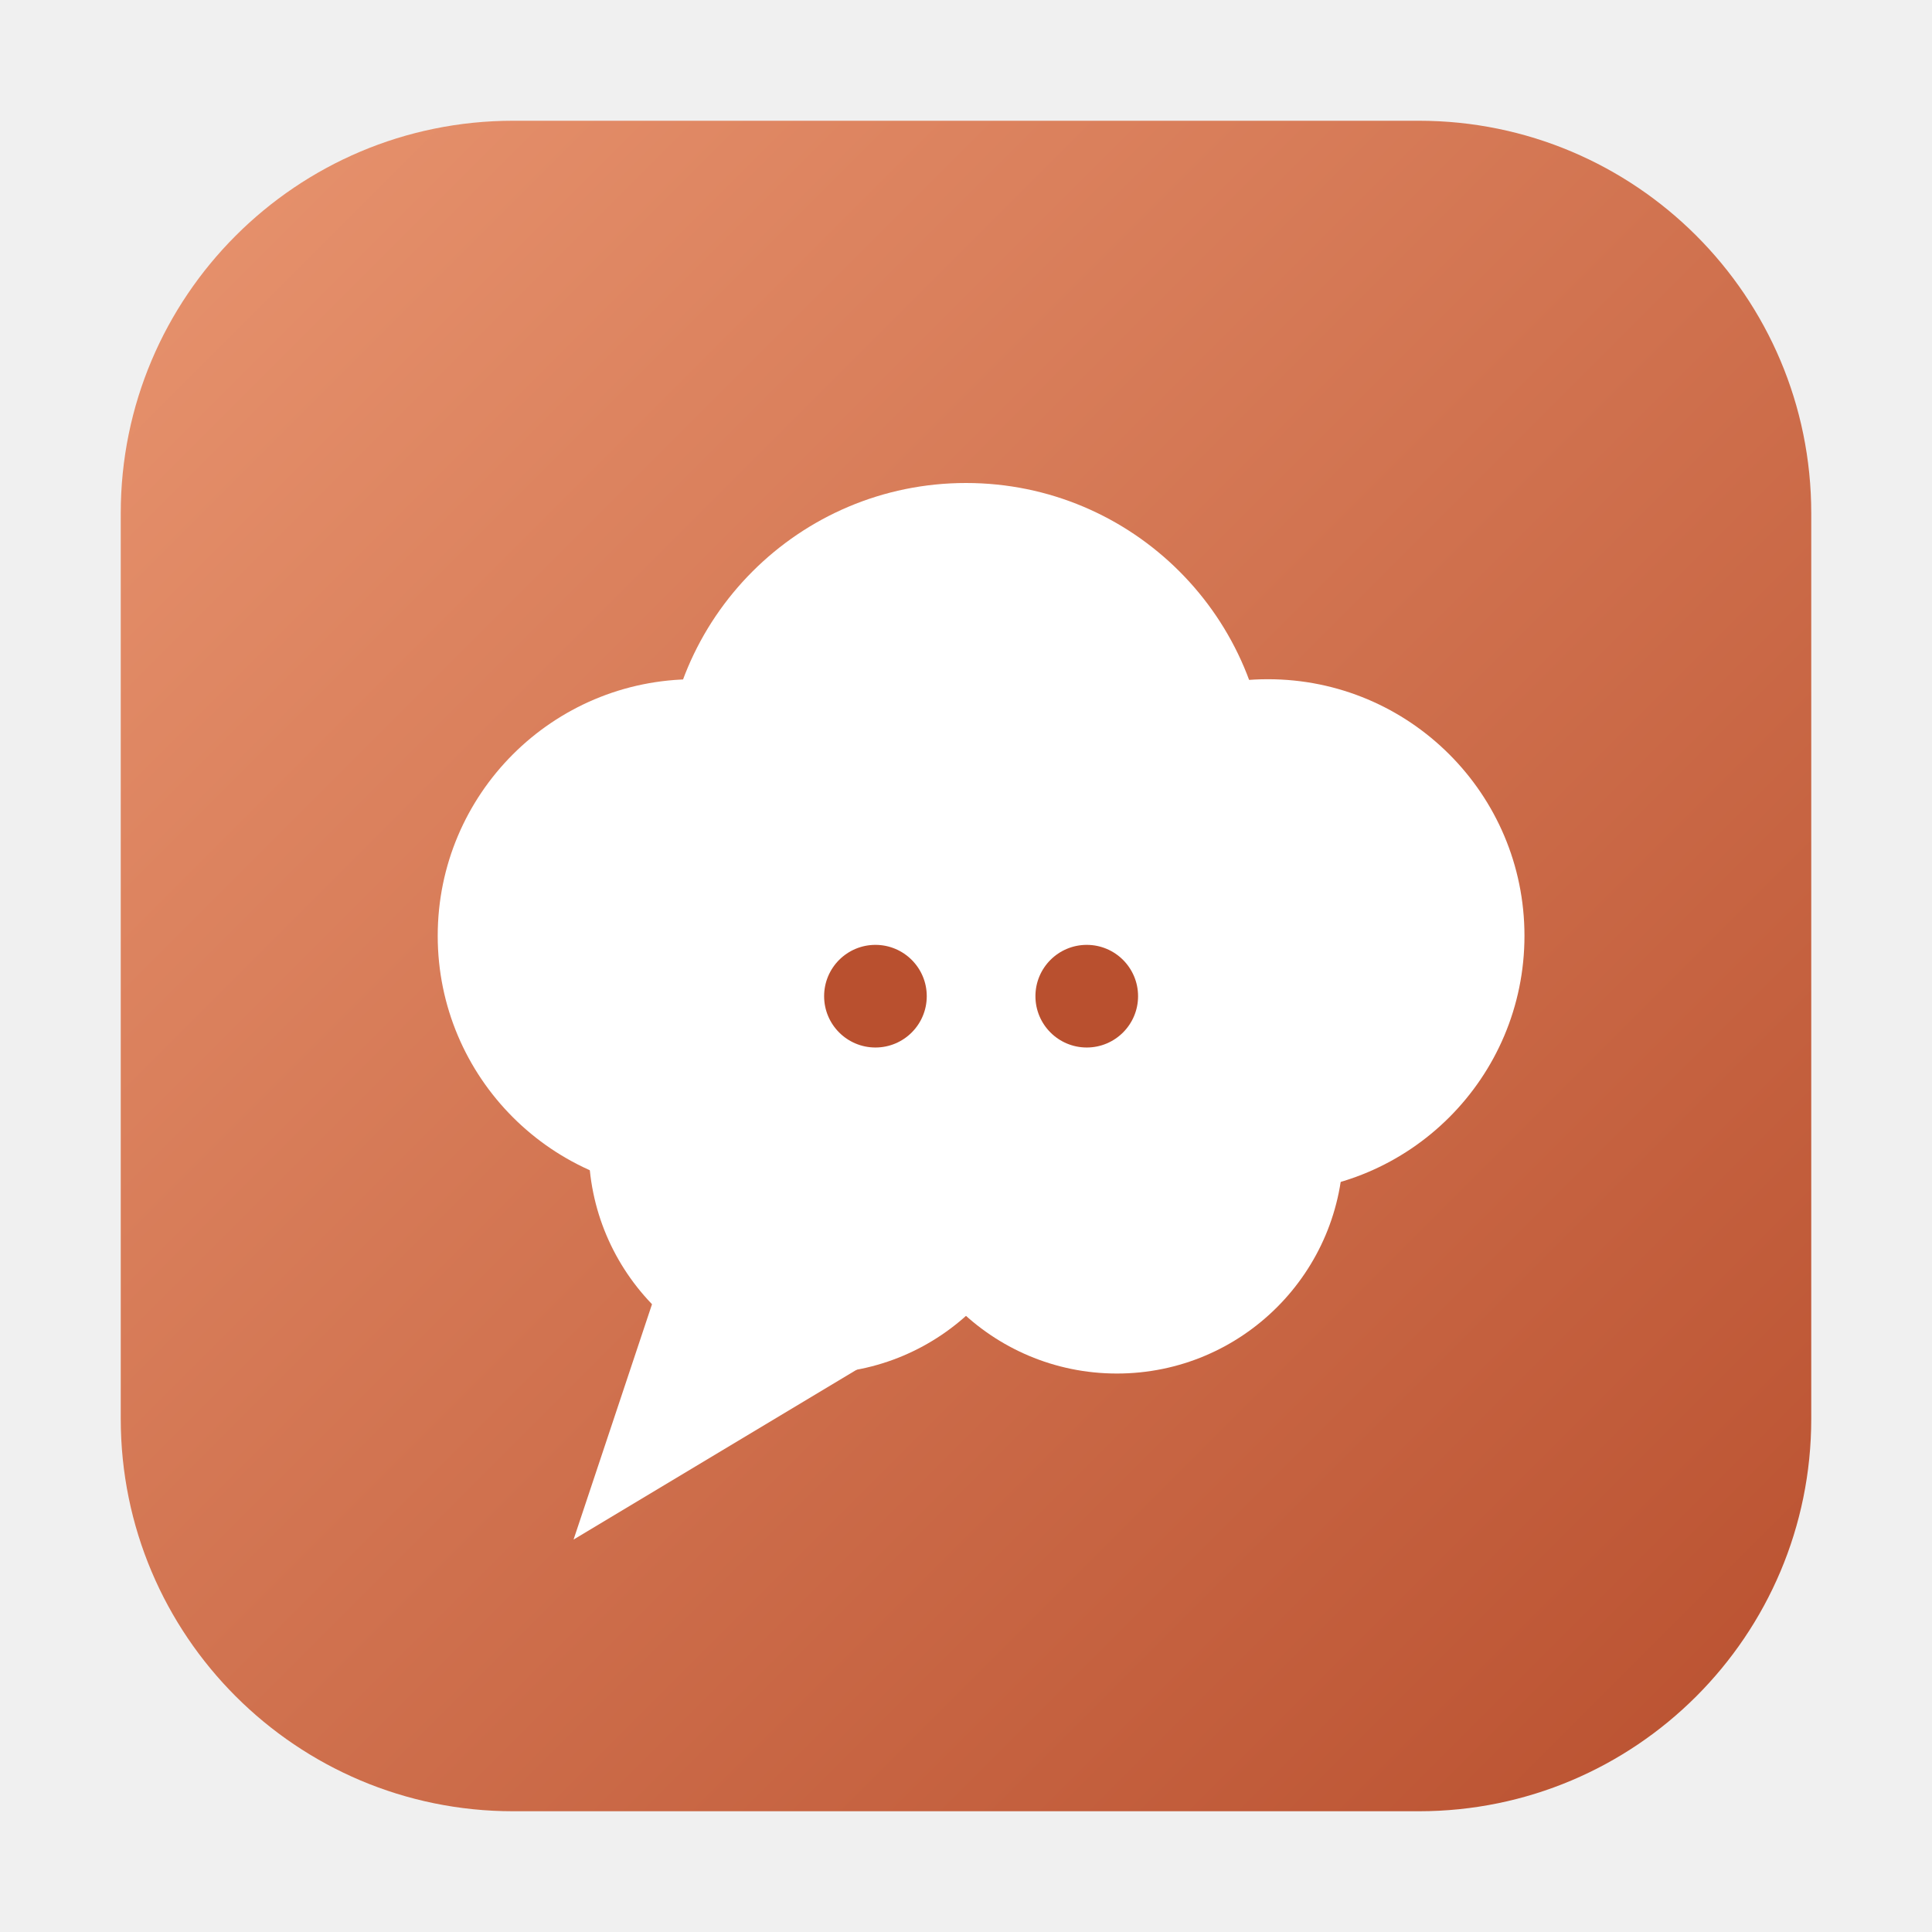
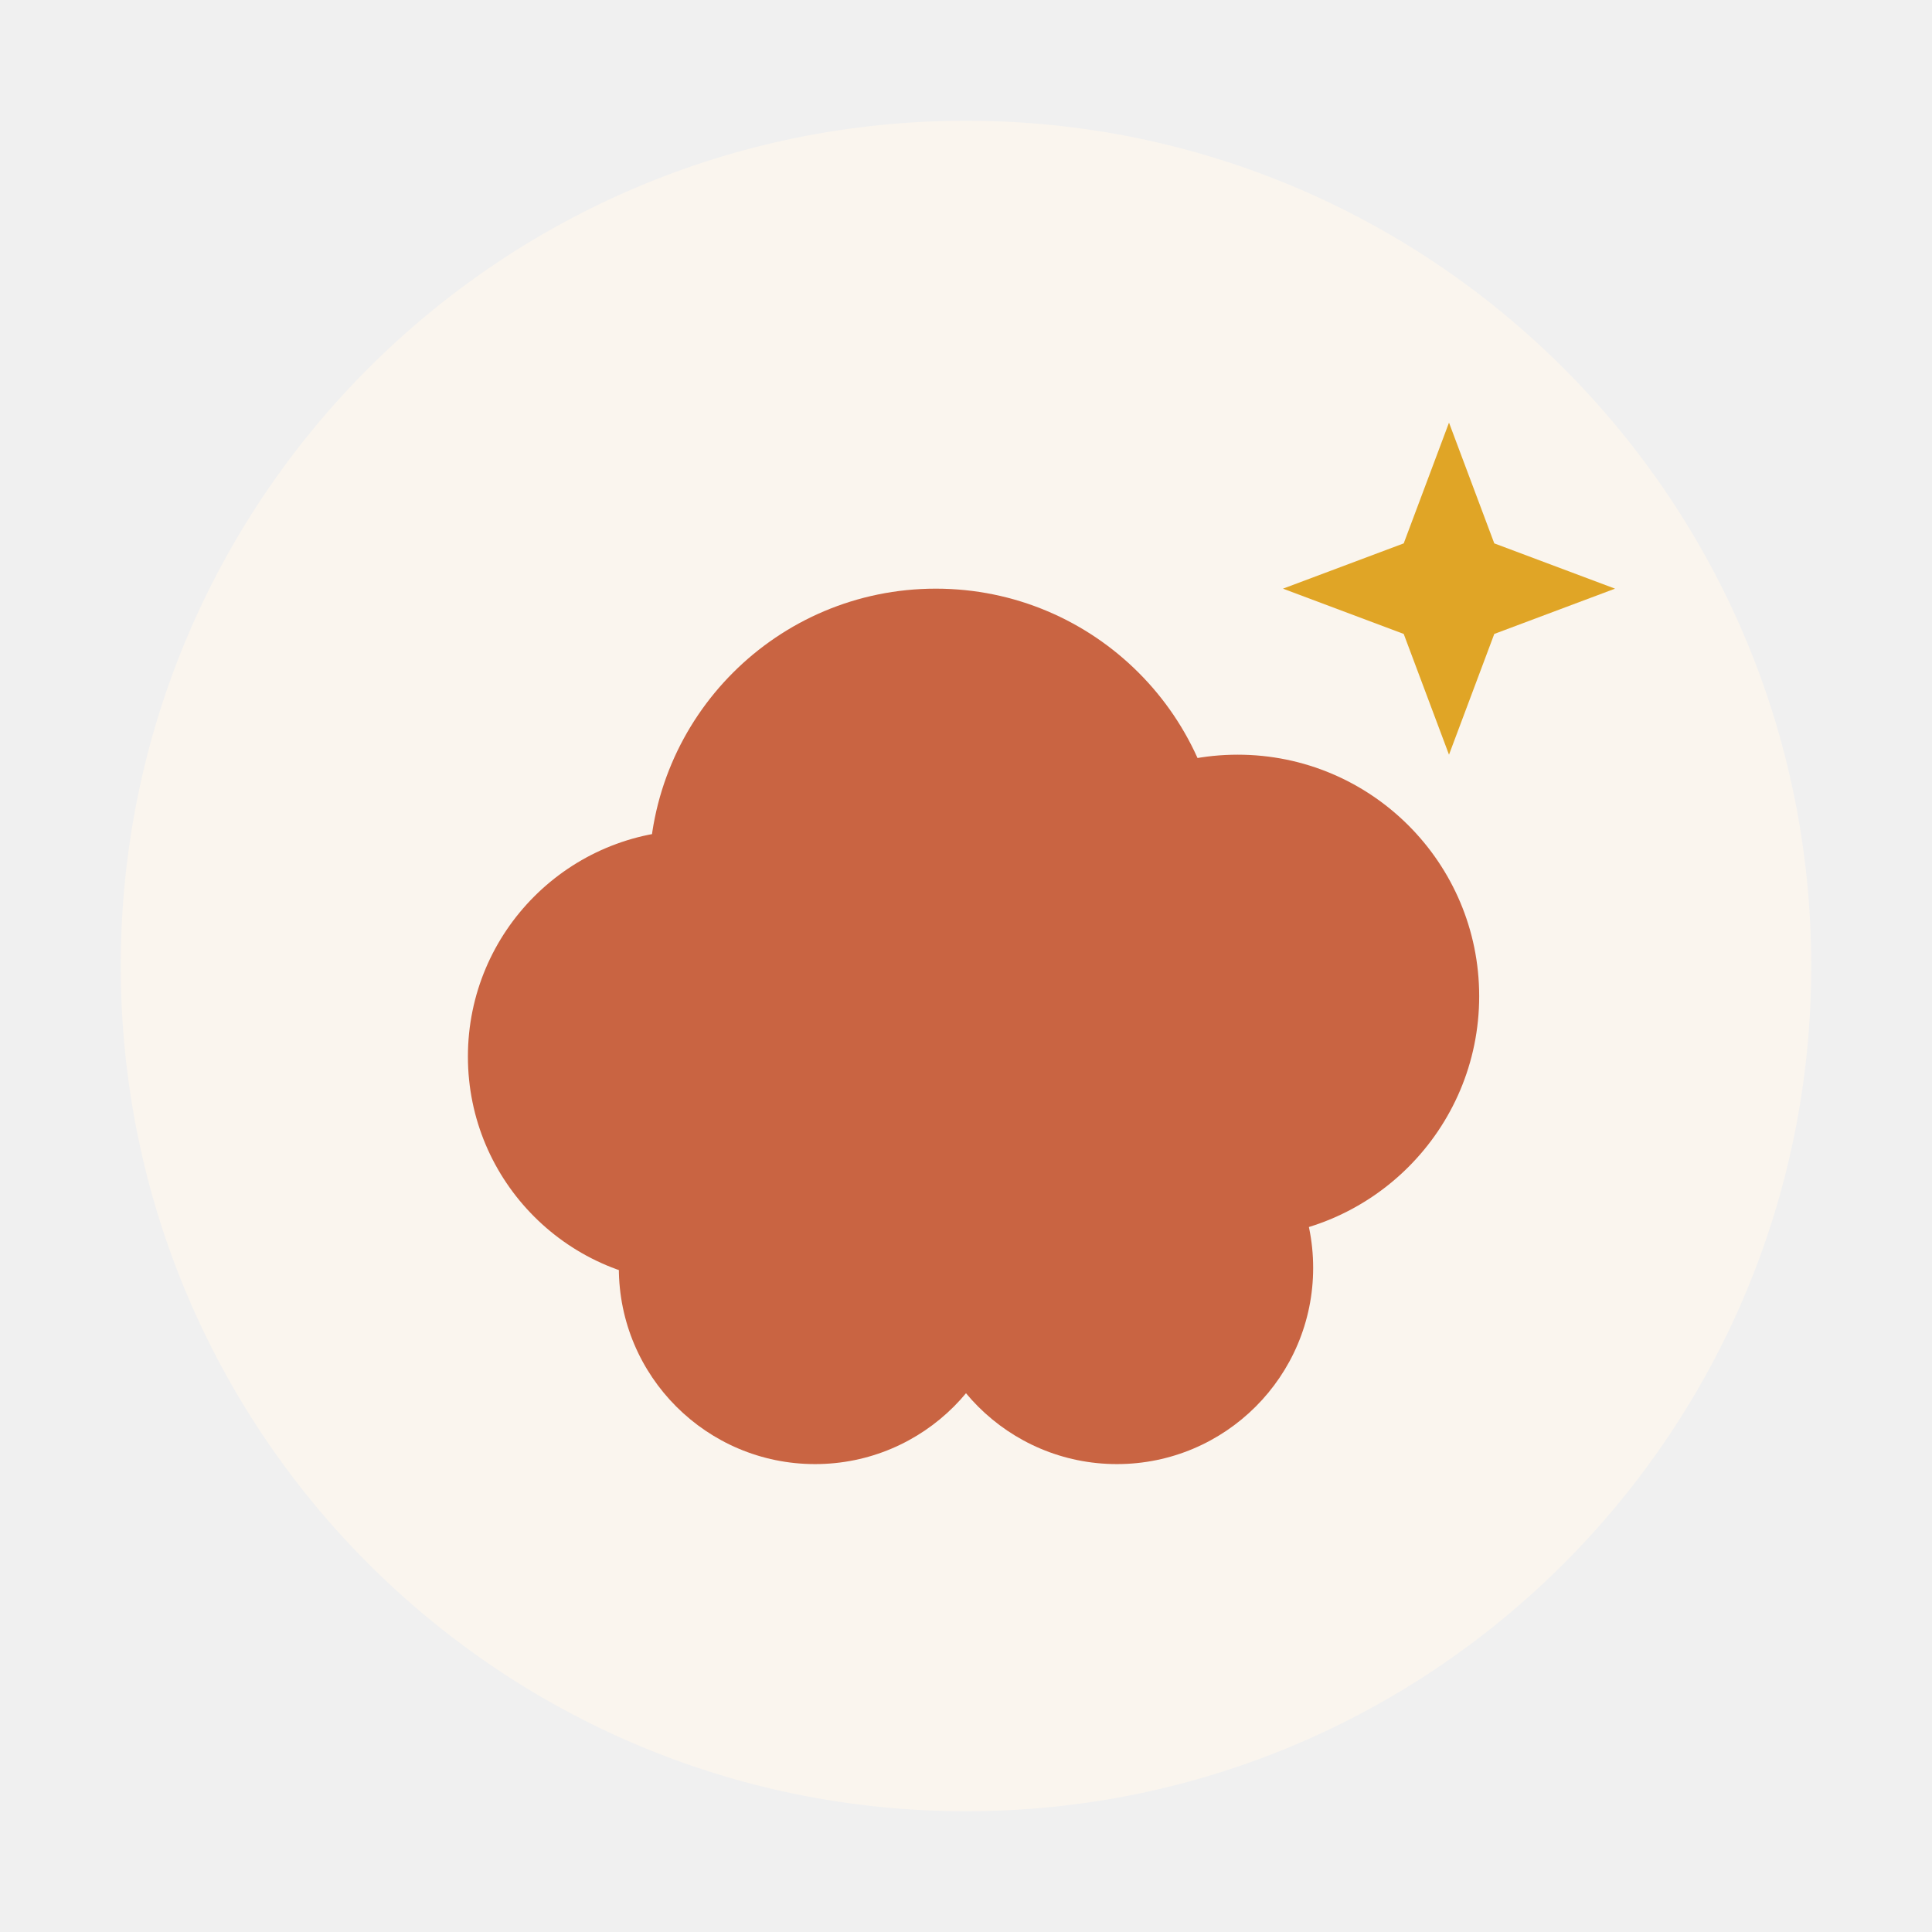
<svg xmlns="http://www.w3.org/2000/svg" width="128" height="128" viewBox="0 0 128 128">
-   <defs>
-     <linearGradient id="bg" x1="0" y1="0" x2="1" y2="1">
-       <stop offset="0" stop-color="#e8946f" />
-       <stop offset="1" stop-color="#b9502f" />
-     </linearGradient>
-   </defs>
-   <rect x="8" y="8" width="112" height="112" rx="26" fill="url(#bg)" />
-   <g fill="#fff">
-     <circle cx="46" cy="62" r="17" />
-     <circle cx="64" cy="52" r="20" />
-     <circle cx="84" cy="62" r="17" />
-     <circle cx="54" cy="76" r="15" />
-     <circle cx="74" cy="76" r="15" />
-     <path d="M44 84 L38 102 L58 90 Z" />
+   <rect x="8" y="8" width="112" height="112" rx="56" fill="#faf5ee" />
+   <g fill="#c96442">
+     <circle cx="46" cy="70" r="15" />
+     <circle cx="62" cy="58" r="19" />
+     <circle cx="82" cy="66" r="16" />
+     <circle cx="54" cy="84" r="13" />
+     <circle cx="74" cy="84" r="13" />
  </g>
-   <circle cx="58" cy="66" r="3.4" fill="#b9502f" />
-   <circle cx="72" cy="66" r="3.4" fill="#b9502f" />
+   <path d="M96 28l3 8 8 3-8 3-3 8-3-8-8-3 8-3z" fill="#e0a526" />
</svg>
